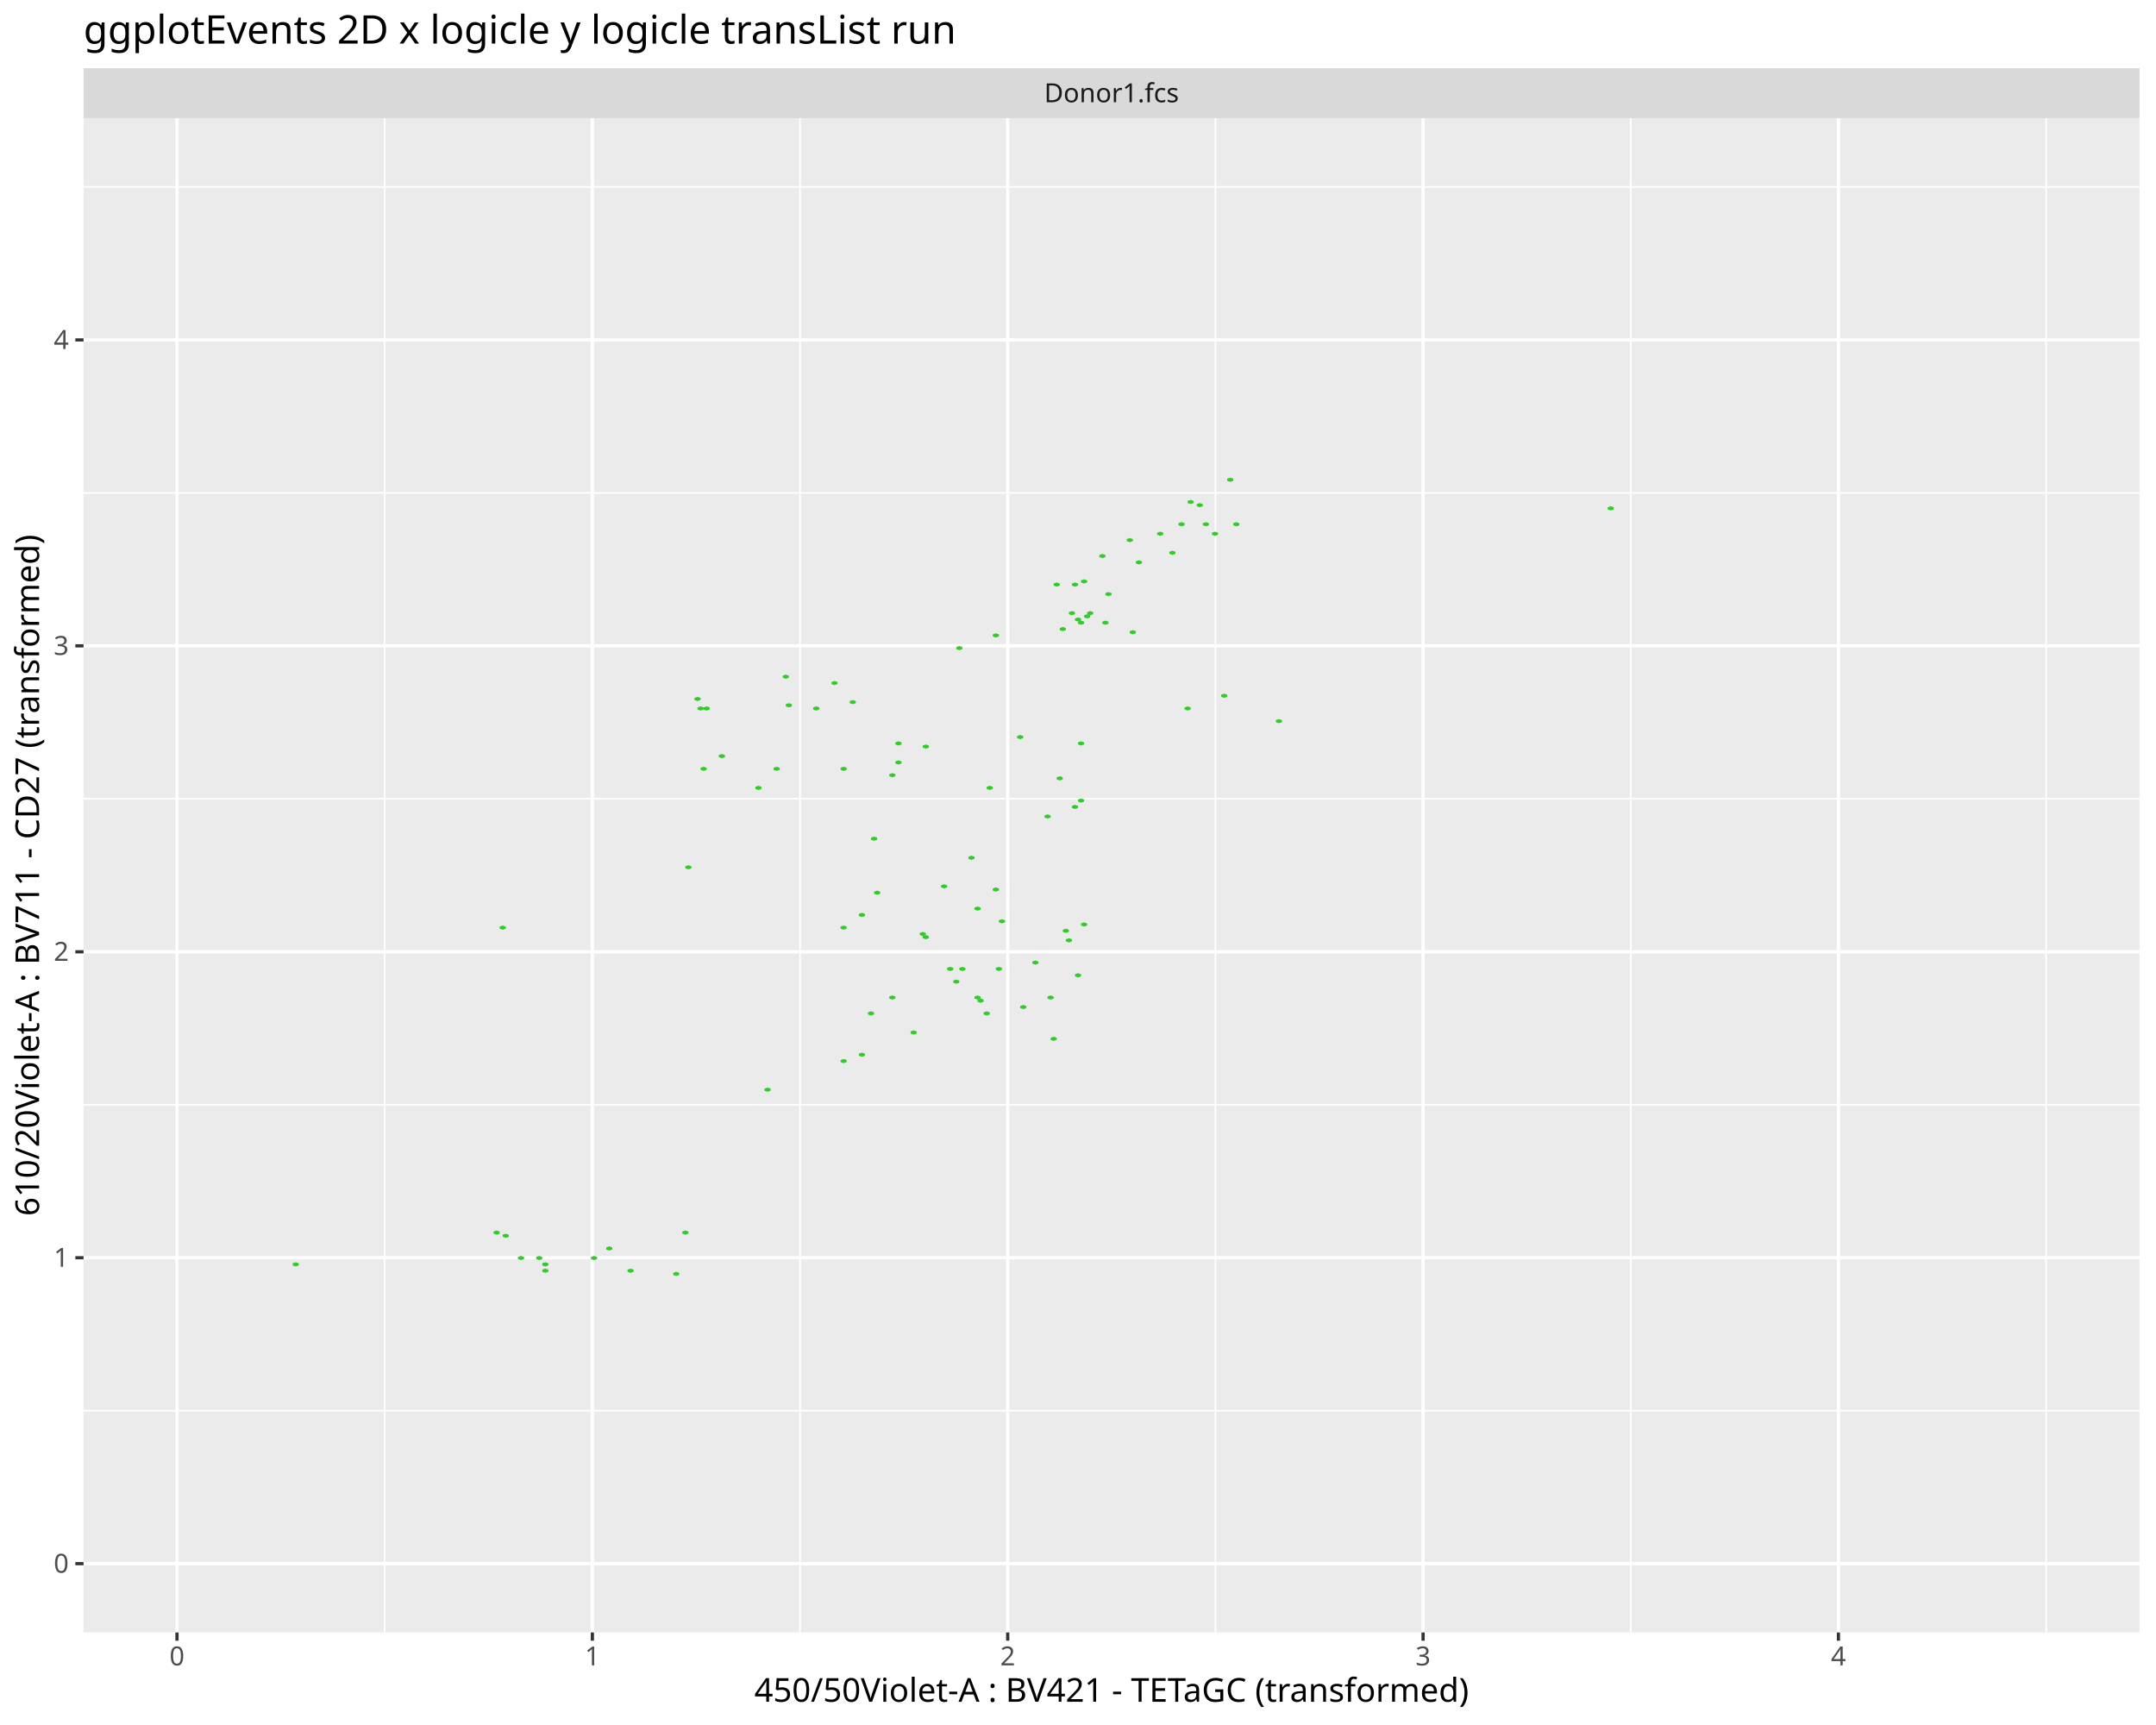
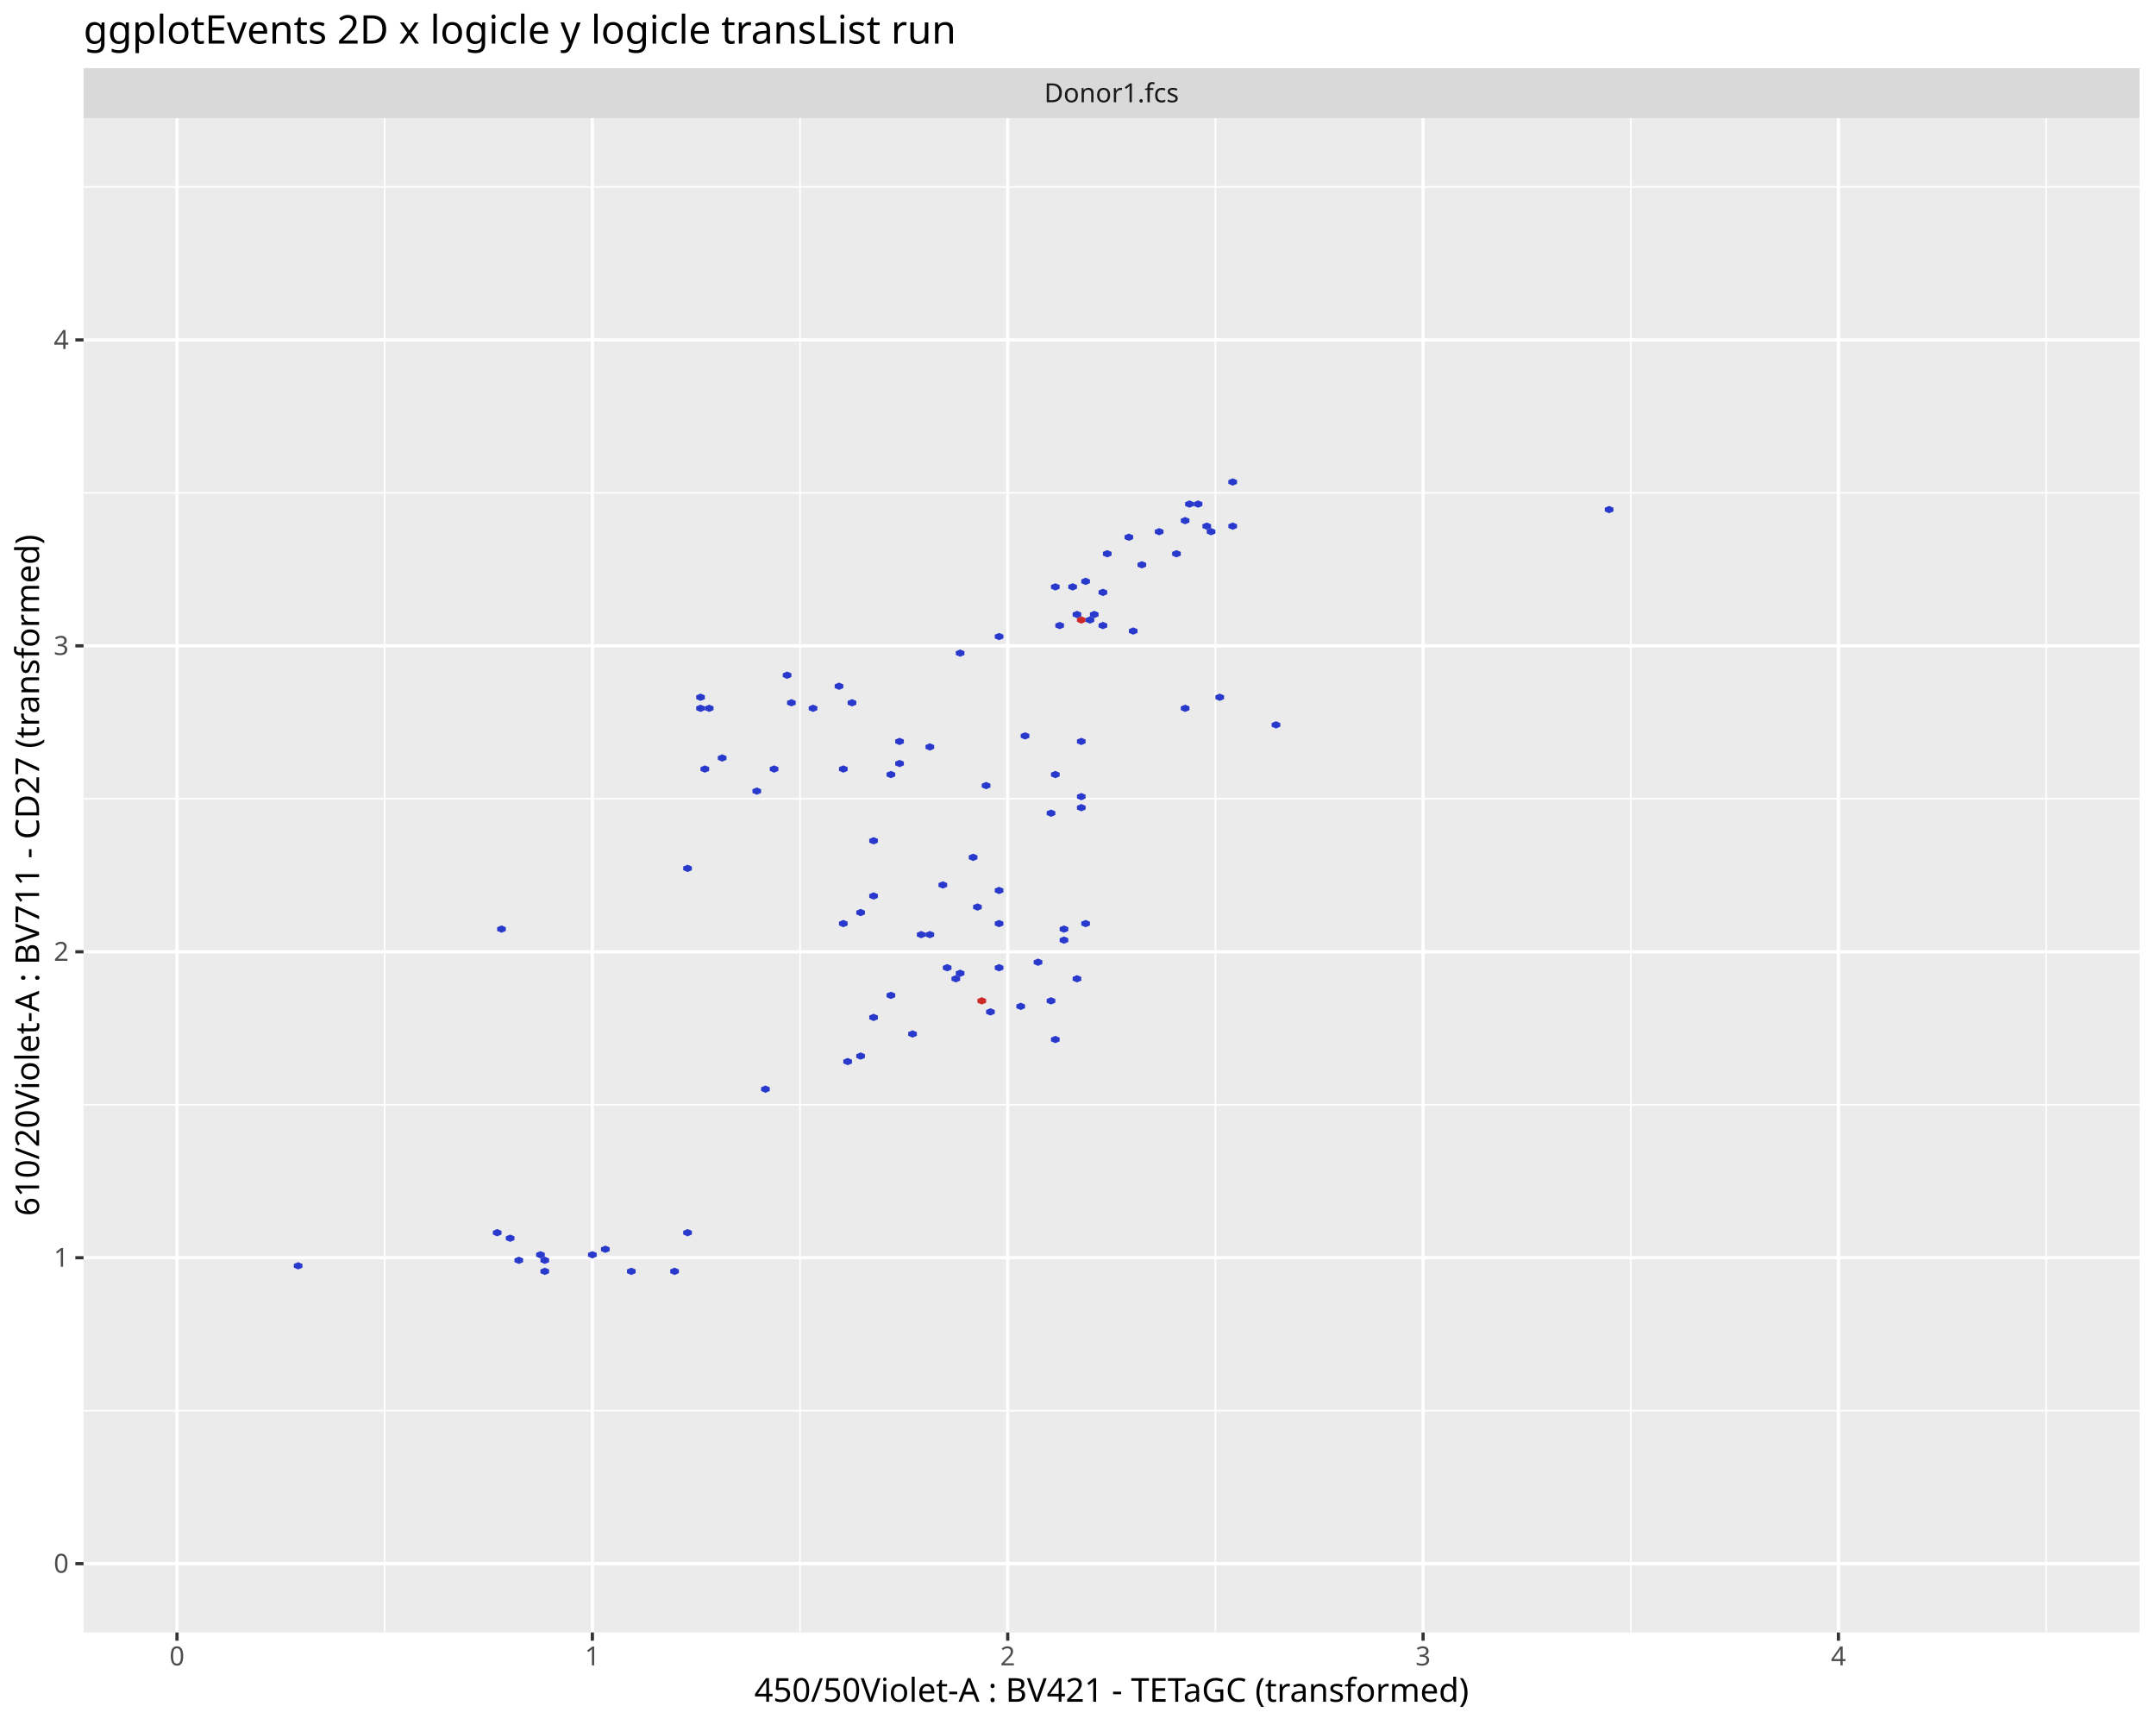
<svg xmlns="http://www.w3.org/2000/svg" class="svglite" data-engine-version="2.0" width="720.00pt" height="576.00pt" viewBox="0 0 720.00 576.00">
  <defs>
    <style type="text/css">
    .svglite line, .svglite polyline, .svglite polygon, .svglite path, .svglite rect, .svglite circle {
      fill: none;
      stroke: #000000;
      stroke-linecap: round;
      stroke-linejoin: round;
      stroke-miterlimit: 10.00;
    }
  </style>
  </defs>
  <rect width="100%" height="100%" style="stroke: none; fill: #FFFFFF;" />
  <defs>
    <clipPath id="cpMC4wMHw3MjAuMDB8MC4wMHw1NzYuMDA=">
      <rect x="0.00" y="0.00" width="720.00" height="576.00" />
    </clipPath>
  </defs>
  <g clip-path="url(#cpMC4wMHw3MjAuMDB8MC4wMHw1NzYuMDA=)">
    <rect x="0.00" y="0.00" width="720.00" height="576.00" style="stroke-width: 1.07; stroke: #FFFFFF; fill: #FFFFFF;" />
  </g>
  <defs>
    <clipPath id="cpMjcuOTB8NzE0LjUyfDM5LjQzfDU0NS4xMQ==">
      <rect x="27.90" y="39.43" width="686.62" height="505.68" />
    </clipPath>
  </defs>
  <g clip-path="url(#cpMjcuOTB8NzE0LjUyfDM5LjQzfDU0NS4xMQ==)">
    <rect x="27.90" y="39.43" width="686.62" height="505.68" style="stroke-width: 1.07; stroke: none; fill: #EBEBEB;" />
    <polyline points="27.90,471.05 714.52,471.05 " style="stroke-width: 0.53; stroke: #FFFFFF; stroke-linecap: butt;" />
    <polyline points="27.90,368.89 714.52,368.89 " style="stroke-width: 0.53; stroke: #FFFFFF; stroke-linecap: butt;" />
    <polyline points="27.90,266.73 714.52,266.73 " style="stroke-width: 0.53; stroke: #FFFFFF; stroke-linecap: butt;" />
    <polyline points="27.90,164.58 714.52,164.58 " style="stroke-width: 0.53; stroke: #FFFFFF; stroke-linecap: butt;" />
    <polyline points="27.90,62.42 714.52,62.42 " style="stroke-width: 0.53; stroke: #FFFFFF; stroke-linecap: butt;" />
    <polyline points="128.46,545.11 128.46,39.43 " style="stroke-width: 0.53; stroke: #FFFFFF; stroke-linecap: butt;" />
    <polyline points="267.18,545.11 267.18,39.43 " style="stroke-width: 0.53; stroke: #FFFFFF; stroke-linecap: butt;" />
    <polyline points="405.89,545.11 405.89,39.43 " style="stroke-width: 0.53; stroke: #FFFFFF; stroke-linecap: butt;" />
    <polyline points="544.60,545.11 544.60,39.43 " style="stroke-width: 0.53; stroke: #FFFFFF; stroke-linecap: butt;" />
    <polyline points="683.31,545.11 683.31,39.43 " style="stroke-width: 0.53; stroke: #FFFFFF; stroke-linecap: butt;" />
    <polyline points="27.90,522.13 714.52,522.13 " style="stroke-width: 1.07; stroke: #FFFFFF; stroke-linecap: butt;" />
    <polyline points="27.90,419.97 714.52,419.97 " style="stroke-width: 1.07; stroke: #FFFFFF; stroke-linecap: butt;" />
    <polyline points="27.90,317.81 714.52,317.81 " style="stroke-width: 1.07; stroke: #FFFFFF; stroke-linecap: butt;" />
    <polyline points="27.90,215.66 714.52,215.66 " style="stroke-width: 1.07; stroke: #FFFFFF; stroke-linecap: butt;" />
    <polyline points="27.90,113.50 714.52,113.50 " style="stroke-width: 1.07; stroke: #FFFFFF; stroke-linecap: butt;" />
    <polyline points="59.11,545.11 59.11,39.43 " style="stroke-width: 1.07; stroke: #FFFFFF; stroke-linecap: butt;" />
    <polyline points="197.82,545.11 197.82,39.43 " style="stroke-width: 1.07; stroke: #FFFFFF; stroke-linecap: butt;" />
    <polyline points="336.53,545.11 336.53,39.43 " style="stroke-width: 1.07; stroke: #FFFFFF; stroke-linecap: butt;" />
    <polyline points="475.24,545.11 475.24,39.43 " style="stroke-width: 1.07; stroke: #FFFFFF; stroke-linecap: butt;" />
    <polyline points="613.95,545.11 613.95,39.43 " style="stroke-width: 1.07; stroke: #FFFFFF; stroke-linecap: butt;" />
-     <polygon points="226.84,425.02 226.84,425.72 225.82,426.07 224.81,425.72 224.81,425.02 225.82,424.66 " style="stroke-width: 1.07; stroke: none; fill: #31CC29;" />
-     <polygon points="183.13,423.96 183.13,424.66 182.11,425.01 181.09,424.66 181.09,423.96 182.11,423.60 " style="stroke-width: 1.07; stroke: none; fill: #31CC29;" />
-     <polygon points="211.59,423.96 211.59,424.66 210.57,425.01 209.56,424.66 209.56,423.96 210.57,423.60 " style="stroke-width: 1.07; stroke: none; fill: #31CC29;" />
-     <polygon points="99.77,421.83 99.77,422.54 98.75,422.89 97.74,422.54 97.74,421.83 98.75,421.48 " style="stroke-width: 1.07; stroke: none; fill: #31CC29;" />
-     <polygon points="183.13,421.83 183.13,422.54 182.11,422.89 181.09,422.54 181.09,421.83 182.11,421.48 " style="stroke-width: 1.07; stroke: none; fill: #31CC29;" />
-     <polygon points="175.00,419.71 175.00,420.42 173.98,420.77 172.96,420.42 172.96,419.71 173.98,419.36 " style="stroke-width: 1.07; stroke: none; fill: #31CC29;" />
-     <polygon points="181.09,419.71 181.09,420.42 180.08,420.77 179.06,420.42 179.06,419.71 180.08,419.36 " style="stroke-width: 1.07; stroke: none; fill: #31CC29;" />
-     <polygon points="199.39,419.71 199.39,420.42 198.38,420.77 197.36,420.42 197.36,419.71 198.38,419.36 " style="stroke-width: 1.07; stroke: none; fill: #31CC29;" />
-     <polygon points="204.48,416.53 204.48,417.24 203.46,417.59 202.44,417.24 202.44,416.53 203.46,416.18 " style="stroke-width: 1.07; stroke: none; fill: #31CC29;" />
-     <polygon points="169.91,412.29 169.91,412.99 168.90,413.34 167.88,412.99 167.88,412.29 168.90,411.94 " style="stroke-width: 1.07; stroke: none; fill: #31CC29;" />
-     <polygon points="166.86,411.23 166.86,411.93 165.85,412.28 164.83,411.93 164.83,411.23 165.85,410.88 " style="stroke-width: 1.07; stroke: none; fill: #31CC29;" />
-     <polygon points="229.89,411.23 229.89,411.93 228.87,412.28 227.86,411.93 227.86,411.23 228.87,410.88 " style="stroke-width: 1.07; stroke: none; fill: #31CC29;" />
-     <polygon points="257.34,363.50 257.34,364.20 256.32,364.55 255.30,364.20 255.30,363.50 256.32,363.14 " style="stroke-width: 1.07; stroke: none; fill: #31CC29;" />
-     <polygon points="282.75,353.95 282.75,354.65 281.73,355.01 280.72,354.65 280.72,353.95 281.73,353.60 " style="stroke-width: 1.07; stroke: none; fill: #31CC29;" />
-     <polygon points="288.85,351.83 288.85,352.53 287.83,352.89 286.82,352.53 286.82,351.83 287.83,351.48 " style="stroke-width: 1.07; stroke: none; fill: #31CC29;" />
-     <polygon points="352.89,346.53 352.89,347.23 351.88,347.58 350.86,347.23 350.86,346.53 351.88,346.17 " style="stroke-width: 1.07; stroke: none; fill: #31CC29;" />
-     <polygon points="306.13,344.40 306.13,345.11 305.11,345.46 304.10,345.11 304.10,344.40 305.11,344.05 " style="stroke-width: 1.07; stroke: none; fill: #31CC29;" />
-     <polygon points="291.90,338.04 291.90,338.74 290.88,339.10 289.87,338.74 289.87,338.04 290.88,337.69 " style="stroke-width: 1.07; stroke: none; fill: #31CC29;" />
-     <polygon points="330.53,338.04 330.53,338.74 329.51,339.10 328.49,338.74 328.49,338.04 329.51,337.69 " style="stroke-width: 1.07; stroke: none; fill: #31CC29;" />
-     <polygon points="342.73,335.92 342.73,336.62 341.71,336.97 340.69,336.62 340.69,335.92 341.71,335.57 " style="stroke-width: 1.07; stroke: none; fill: #31CC29;" />
-     <polygon points="328.49,333.80 328.49,334.50 327.48,334.85 326.46,334.50 326.46,333.80 327.48,333.44 " style="stroke-width: 1.07; stroke: none; fill: #31CC29;" />
-     <polygon points="299.01,332.74 299.01,333.44 298.00,333.79 296.98,333.44 296.98,332.74 298.00,332.38 " style="stroke-width: 1.07; stroke: none; fill: #31CC29;" />
-     <polygon points="327.48,332.74 327.48,333.44 326.46,333.79 325.44,333.44 325.44,332.74 326.46,332.38 " style="stroke-width: 1.07; stroke: none; fill: #31CC29;" />
-     <polygon points="351.88,332.74 351.88,333.44 350.86,333.79 349.84,333.44 349.84,332.74 350.86,332.38 " style="stroke-width: 1.07; stroke: none; fill: #31CC29;" />
-     <polygon points="320.36,327.43 320.36,328.14 319.35,328.49 318.33,328.14 318.33,327.43 319.35,327.08 " style="stroke-width: 1.07; stroke: none; fill: #31CC29;" />
-     <polygon points="361.02,325.31 361.02,326.02 360.01,326.37 358.99,326.02 358.99,325.31 360.01,324.96 " style="stroke-width: 1.07; stroke: none; fill: #31CC29;" />
-     <polygon points="318.33,323.19 318.33,323.89 317.31,324.25 316.30,323.89 316.30,323.19 317.31,322.84 " style="stroke-width: 1.07; stroke: none; fill: #31CC29;" />
-     <polygon points="322.40,323.19 322.40,323.89 321.38,324.25 320.36,323.89 320.36,323.19 321.38,322.84 " style="stroke-width: 1.07; stroke: none; fill: #31CC29;" />
-     <polygon points="334.59,323.19 334.59,323.89 333.58,324.25 332.56,323.89 332.56,323.19 333.58,322.84 " style="stroke-width: 1.07; stroke: none; fill: #31CC29;" />
-     <polygon points="346.79,321.07 346.79,321.77 345.78,322.13 344.76,321.77 344.76,321.07 345.78,320.72 " style="stroke-width: 1.07; stroke: none; fill: #31CC29;" />
-     <polygon points="357.97,313.64 357.97,314.35 356.96,314.70 355.94,314.35 355.94,313.64 356.96,313.29 " style="stroke-width: 1.07; stroke: none; fill: #31CC29;" />
-     <polygon points="310.20,312.58 310.20,313.29 309.18,313.64 308.16,313.29 308.16,312.58 309.18,312.23 " style="stroke-width: 1.07; stroke: none; fill: #31CC29;" />
-     <polygon points="309.18,311.52 309.18,312.23 308.16,312.58 307.15,312.23 307.15,311.52 308.16,311.17 " style="stroke-width: 1.07; stroke: none; fill: #31CC29;" />
-     <polygon points="356.96,310.46 356.96,311.17 355.94,311.52 354.92,311.17 354.92,310.46 355.94,310.11 " style="stroke-width: 1.07; stroke: none; fill: #31CC29;" />
-     <polygon points="168.90,309.40 168.90,310.11 167.88,310.46 166.86,310.11 166.86,309.40 167.88,309.05 " style="stroke-width: 1.07; stroke: none; fill: #31CC29;" />
-     <polygon points="282.75,309.40 282.75,310.11 281.73,310.46 280.72,310.11 280.72,309.40 281.73,309.05 " style="stroke-width: 1.07; stroke: none; fill: #31CC29;" />
-     <polygon points="363.06,308.34 363.06,309.04 362.04,309.40 361.02,309.04 361.02,308.34 362.04,307.99 " style="stroke-width: 1.07; stroke: none; fill: #31CC29;" />
-     <polygon points="335.61,307.28 335.61,307.98 334.59,308.34 333.58,307.98 333.58,307.28 334.59,306.93 " style="stroke-width: 1.07; stroke: none; fill: #31CC29;" />
-     <polygon points="288.85,305.16 288.85,305.86 287.83,306.21 286.82,305.86 286.82,305.16 287.83,304.81 " style="stroke-width: 1.07; stroke: none; fill: #31CC29;" />
-     <polygon points="327.48,303.04 327.48,303.74 326.46,304.09 325.44,303.74 325.44,303.04 326.46,302.68 " style="stroke-width: 1.07; stroke: none; fill: #31CC29;" />
-     <polygon points="293.93,297.73 293.93,298.44 292.92,298.79 291.90,298.44 291.90,297.73 292.92,297.38 " style="stroke-width: 1.07; stroke: none; fill: #31CC29;" />
-     <polygon points="333.58,296.67 333.58,297.38 332.56,297.73 331.54,297.38 331.54,296.67 332.56,296.32 " style="stroke-width: 1.07; stroke: none; fill: #31CC29;" />
-     <polygon points="316.30,295.61 316.30,296.32 315.28,296.67 314.26,296.32 314.26,295.61 315.28,295.26 " style="stroke-width: 1.07; stroke: none; fill: #31CC29;" />
-     <polygon points="230.91,289.25 230.91,289.95 229.89,290.30 228.87,289.95 228.87,289.25 229.89,288.90 " style="stroke-width: 1.07; stroke: none; fill: #31CC29;" />
-     <polygon points="325.44,286.07 325.44,286.77 324.43,287.12 323.41,286.77 323.41,286.07 324.43,285.71 " style="stroke-width: 1.07; stroke: none; fill: #31CC29;" />
-     <polygon points="292.92,279.70 292.92,280.41 291.90,280.76 290.88,280.41 290.88,279.70 291.90,279.35 " style="stroke-width: 1.07; stroke: none; fill: #31CC29;" />
-     <polygon points="350.86,272.28 350.86,272.98 349.84,273.33 348.83,272.98 348.83,272.28 349.84,271.92 " style="stroke-width: 1.07; stroke: none; fill: #31CC29;" />
-     <polygon points="360.01,269.09 360.01,269.80 358.99,270.15 357.97,269.80 357.97,269.09 358.99,268.74 " style="stroke-width: 1.07; stroke: none; fill: #31CC29;" />
-     <polygon points="362.04,266.97 362.04,267.68 361.02,268.03 360.01,267.68 360.01,266.97 361.02,266.62 " style="stroke-width: 1.07; stroke: none; fill: #31CC29;" />
-     <polygon points="254.29,262.73 254.29,263.43 253.27,263.79 252.25,263.43 252.25,262.73 253.27,262.38 " style="stroke-width: 1.07; stroke: none; fill: #31CC29;" />
-     <polygon points="331.54,262.73 331.54,263.43 330.53,263.79 329.51,263.43 329.51,262.73 330.53,262.38 " style="stroke-width: 1.07; stroke: none; fill: #31CC29;" />
-     <polygon points="354.92,259.55 354.92,260.25 353.91,260.60 352.89,260.25 352.89,259.55 353.91,259.20 " style="stroke-width: 1.07; stroke: none; fill: #31CC29;" />
-     <polygon points="299.01,258.49 299.01,259.19 298.00,259.54 296.98,259.19 296.98,258.49 298.00,258.14 " style="stroke-width: 1.07; stroke: none; fill: #31CC29;" />
-     <polygon points="235.99,256.37 235.99,257.07 234.97,257.42 233.96,257.07 233.96,256.37 234.97,256.01 " style="stroke-width: 1.07; stroke: none; fill: #31CC29;" />
-     <polygon points="260.39,256.37 260.39,257.07 259.37,257.42 258.35,257.07 258.35,256.37 259.37,256.01 " style="stroke-width: 1.07; stroke: none; fill: #31CC29;" />
-     <polygon points="282.75,256.37 282.75,257.07 281.73,257.42 280.72,257.07 280.72,256.37 281.73,256.01 " style="stroke-width: 1.07; stroke: none; fill: #31CC29;" />
-     <polygon points="301.05,254.24 301.05,254.95 300.03,255.30 299.01,254.95 299.01,254.24 300.03,253.89 " style="stroke-width: 1.07; stroke: none; fill: #31CC29;" />
-     <polygon points="242.09,252.12 242.09,252.83 241.07,253.18 240.05,252.83 240.05,252.12 241.07,251.77 " style="stroke-width: 1.07; stroke: none; fill: #31CC29;" />
-     <polygon points="310.20,248.94 310.20,249.65 309.18,250.00 308.16,249.65 308.16,248.94 309.18,248.59 " style="stroke-width: 1.07; stroke: none; fill: #31CC29;" />
-     <polygon points="301.05,247.88 301.05,248.59 300.03,248.94 299.01,248.59 299.01,247.88 300.03,247.53 " style="stroke-width: 1.07; stroke: none; fill: #31CC29;" />
-     <polygon points="362.04,247.88 362.04,248.59 361.02,248.94 360.01,248.59 360.01,247.88 361.02,247.53 " style="stroke-width: 1.07; stroke: none; fill: #31CC29;" />
-     <polygon points="341.71,245.76 341.71,246.46 340.69,246.82 339.68,246.46 339.68,245.76 340.69,245.41 " style="stroke-width: 1.07; stroke: none; fill: #31CC29;" />
-     <polygon points="428.12,240.46 428.12,241.16 427.10,241.51 426.08,241.16 426.08,240.46 427.10,240.10 " style="stroke-width: 1.07; stroke: none; fill: #31CC29;" />
-     <polygon points="234.97,236.21 234.97,236.92 233.96,237.27 232.94,236.92 232.94,236.21 233.96,235.86 " style="stroke-width: 1.07; stroke: none; fill: #31CC29;" />
-     <polygon points="237.01,236.21 237.01,236.92 235.99,237.27 234.97,236.92 234.97,236.21 235.99,235.86 " style="stroke-width: 1.07; stroke: none; fill: #31CC29;" />
-     <polygon points="273.60,236.21 273.60,236.92 272.58,237.27 271.57,236.92 271.57,236.21 272.58,235.86 " style="stroke-width: 1.07; stroke: none; fill: #31CC29;" />
-     <polygon points="397.62,236.21 397.62,236.92 396.60,237.27 395.59,236.92 395.59,236.21 396.60,235.86 " style="stroke-width: 1.07; stroke: none; fill: #31CC29;" />
-     <polygon points="264.45,235.15 264.45,235.86 263.44,236.21 262.42,235.86 262.42,235.15 263.44,234.80 " style="stroke-width: 1.07; stroke: none; fill: #31CC29;" />
-     <polygon points="285.80,234.09 285.80,234.80 284.78,235.15 283.77,234.80 283.77,234.09 284.78,233.74 " style="stroke-width: 1.07; stroke: none; fill: #31CC29;" />
-     <polygon points="233.96,233.03 233.96,233.74 232.94,234.09 231.92,233.74 231.92,233.03 232.94,232.68 " style="stroke-width: 1.07; stroke: none; fill: #31CC29;" />
-     <polygon points="409.82,231.97 409.82,232.67 408.80,233.03 407.79,232.67 407.79,231.97 408.80,231.62 " style="stroke-width: 1.07; stroke: none; fill: #31CC29;" />
-     <polygon points="279.70,227.73 279.70,228.43 278.68,228.78 277.67,228.43 277.67,227.73 278.68,227.38 " style="stroke-width: 1.07; stroke: none; fill: #31CC29;" />
-     <polygon points="263.44,225.61 263.44,226.31 262.42,226.66 261.40,226.31 261.40,225.61 262.42,225.25 " style="stroke-width: 1.07; stroke: none; fill: #31CC29;" />
-     <polygon points="321.38,216.06 321.38,216.76 320.36,217.12 319.35,216.76 319.35,216.06 320.36,215.71 " style="stroke-width: 1.07; stroke: none; fill: #31CC29;" />
-     <polygon points="333.58,211.82 333.58,212.52 332.56,212.87 331.54,212.52 331.54,211.82 332.56,211.46 " style="stroke-width: 1.07; stroke: none; fill: #31CC29;" />
-     <polygon points="379.32,210.76 379.32,211.46 378.31,211.81 377.29,211.46 377.29,210.76 378.31,210.40 " style="stroke-width: 1.07; stroke: none; fill: #31CC29;" />
-     <polygon points="355.94,209.70 355.94,210.40 354.92,210.75 353.91,210.40 353.91,209.70 354.92,209.34 " style="stroke-width: 1.07; stroke: none; fill: #31CC29;" />
-     <polygon points="362.04,207.57 362.04,208.28 361.02,208.63 360.01,208.28 360.01,207.57 361.02,207.22 " style="stroke-width: 1.07; stroke: none; fill: #31CC29;" />
-     <polygon points="370.17,207.57 370.17,208.28 369.16,208.63 368.14,208.28 368.14,207.57 369.16,207.22 " style="stroke-width: 1.07; stroke: none; fill: #31CC29;" />
-     <polygon points="361.02,206.51 361.02,207.22 360.01,207.57 358.99,207.22 358.99,206.51 360.01,206.16 " style="stroke-width: 1.07; stroke: none; fill: #31CC29;" />
-     <polygon points="364.07,205.45 364.07,206.16 363.06,206.51 362.04,206.16 362.04,205.45 363.06,205.10 " style="stroke-width: 1.07; stroke: none; fill: #31CC29;" />
-     <polygon points="358.99,204.39 358.99,205.10 357.97,205.45 356.96,205.10 356.96,204.39 357.97,204.04 " style="stroke-width: 1.07; stroke: none; fill: #31CC29;" />
-     <polygon points="365.09,204.39 365.09,205.10 364.07,205.45 363.06,205.10 363.06,204.39 364.07,204.04 " style="stroke-width: 1.07; stroke: none; fill: #31CC29;" />
-     <polygon points="371.19,198.03 371.19,198.73 370.17,199.08 369.16,198.73 369.16,198.03 370.17,197.68 " style="stroke-width: 1.07; stroke: none; fill: #31CC29;" />
-     <polygon points="353.91,194.85 353.91,195.55 352.89,195.90 351.88,195.55 351.88,194.85 352.89,194.49 " style="stroke-width: 1.07; stroke: none; fill: #31CC29;" />
-     <polygon points="360.01,194.85 360.01,195.55 358.99,195.90 357.97,195.55 357.97,194.85 358.99,194.49 " style="stroke-width: 1.07; stroke: none; fill: #31CC29;" />
-     <polygon points="363.06,193.79 363.06,194.49 362.04,194.84 361.02,194.49 361.02,193.79 362.04,193.43 " style="stroke-width: 1.07; stroke: none; fill: #31CC29;" />
-     <polygon points="381.36,187.42 381.36,188.13 380.34,188.48 379.32,188.13 379.32,187.42 380.34,187.07 " style="stroke-width: 1.07; stroke: none; fill: #31CC29;" />
-     <polygon points="369.16,185.30 369.16,186.00 368.14,186.36 367.12,186.00 367.12,185.30 368.14,184.95 " style="stroke-width: 1.07; stroke: none; fill: #31CC29;" />
-     <polygon points="392.54,184.24 392.54,184.94 391.52,185.30 390.50,184.94 390.50,184.24 391.52,183.89 " style="stroke-width: 1.07; stroke: none; fill: #31CC29;" />
-     <polygon points="378.31,180.00 378.31,180.70 377.29,181.05 376.27,180.70 376.27,180.00 377.29,179.64 " style="stroke-width: 1.07; stroke: none; fill: #31CC29;" />
-     <polygon points="388.47,177.87 388.47,178.58 387.45,178.93 386.44,178.58 386.44,177.87 387.45,177.52 " style="stroke-width: 1.07; stroke: none; fill: #31CC29;" />
-     <polygon points="406.77,177.87 406.77,178.58 405.75,178.93 404.74,178.58 404.74,177.87 405.75,177.52 " style="stroke-width: 1.07; stroke: none; fill: #31CC29;" />
-     <polygon points="395.59,174.69 395.59,175.40 394.57,175.75 393.55,175.40 393.55,174.69 394.57,174.34 " style="stroke-width: 1.07; stroke: none; fill: #31CC29;" />
-     <polygon points="403.72,174.69 403.72,175.40 402.70,175.75 401.69,175.40 401.69,174.69 402.70,174.34 " style="stroke-width: 1.07; stroke: none; fill: #31CC29;" />
-     <polygon points="413.88,174.69 413.88,175.40 412.87,175.75 411.85,175.40 411.85,174.69 412.87,174.34 " style="stroke-width: 1.07; stroke: none; fill: #31CC29;" />
-     <polygon points="538.92,169.39 538.92,170.09 537.90,170.45 536.89,170.09 536.89,169.39 537.90,169.04 " style="stroke-width: 1.07; stroke: none; fill: #31CC29;" />
-     <polygon points="401.69,168.33 401.69,169.03 400.67,169.38 399.65,169.03 399.65,168.33 400.67,167.98 " style="stroke-width: 1.07; stroke: none; fill: #31CC29;" />
-     <polygon points="398.64,167.27 398.64,167.97 397.62,168.32 396.60,167.97 396.60,167.27 397.62,166.92 " style="stroke-width: 1.07; stroke: none; fill: #31CC29;" />
-     <polygon points="411.85,159.84 411.85,160.55 410.84,160.90 409.82,160.55 409.82,159.84 410.84,159.49 " style="stroke-width: 1.07; stroke: none; fill: #31CC29;" />
+     <polygon points="183.37,423.90 183.37,425.12 181.93,425.74 180.48,425.12 180.48,423.90 181.93,423.29 " style="stroke-width: 1.07; stroke: none; fill: #2939CC;" />
+     <polygon points="212.27,423.90 212.27,425.12 210.82,425.74 209.38,425.12 209.38,423.90 210.82,423.29 " style="stroke-width: 1.07; stroke: none; fill: #2939CC;" />
+     <polygon points="226.72,423.90 226.72,425.12 225.27,425.74 223.83,425.12 223.83,423.90 225.27,423.29 " style="stroke-width: 1.07; stroke: none; fill: #2939CC;" />
+     <polygon points="101.01,422.06 101.01,423.28 99.57,423.89 98.12,423.28 98.12,422.06 99.57,421.44 " style="stroke-width: 1.07; stroke: none; fill: #2939CC;" />
+     <polygon points="174.70,420.21 174.70,421.44 173.26,422.05 171.81,421.44 171.81,420.21 173.26,419.60 " style="stroke-width: 1.07; stroke: none; fill: #2939CC;" />
+     <polygon points="183.37,420.21 183.37,421.44 181.93,422.05 180.48,421.44 180.48,420.21 181.93,419.60 " style="stroke-width: 1.07; stroke: none; fill: #2939CC;" />
+     <polygon points="181.93,418.37 181.93,419.59 180.48,420.21 179.04,419.59 179.04,418.37 180.48,417.76 " style="stroke-width: 1.07; stroke: none; fill: #2939CC;" />
+     <polygon points="199.27,418.37 199.27,419.59 197.82,420.21 196.38,419.59 196.38,418.37 197.82,417.76 " style="stroke-width: 1.07; stroke: none; fill: #2939CC;" />
+     <polygon points="203.60,416.53 203.60,417.75 202.16,418.36 200.71,417.75 200.71,416.53 202.16,415.92 " style="stroke-width: 1.07; stroke: none; fill: #2939CC;" />
+     <polygon points="171.81,412.84 171.81,414.06 170.37,414.68 168.92,414.06 168.92,412.84 170.37,412.23 " style="stroke-width: 1.07; stroke: none; fill: #2939CC;" />
+     <polygon points="167.48,411.00 167.48,412.22 166.03,412.83 164.59,412.22 164.59,411.00 166.03,410.39 " style="stroke-width: 1.07; stroke: none; fill: #2939CC;" />
+     <polygon points="231.05,411.00 231.05,412.22 229.61,412.83 228.16,412.22 228.16,411.00 229.61,410.39 " style="stroke-width: 1.07; stroke: none; fill: #2939CC;" />
+     <polygon points="257.06,363.08 257.06,364.30 255.62,364.91 254.17,364.30 254.17,363.08 255.62,362.46 " style="stroke-width: 1.07; stroke: none; fill: #2939CC;" />
+     <polygon points="284.52,353.86 284.52,355.08 283.07,355.70 281.63,355.08 281.63,353.86 283.07,353.25 " style="stroke-width: 1.07; stroke: none; fill: #2939CC;" />
+     <polygon points="288.85,352.02 288.85,353.24 287.40,353.85 285.96,353.24 285.96,352.02 287.40,351.41 " style="stroke-width: 1.07; stroke: none; fill: #2939CC;" />
+     <polygon points="353.87,346.49 353.87,347.71 352.43,348.32 350.98,347.71 350.98,346.49 352.43,345.88 " style="stroke-width: 1.07; stroke: none; fill: #2939CC;" />
+     <polygon points="306.19,344.64 306.19,345.87 304.74,346.48 303.30,345.87 303.30,344.64 304.74,344.03 " style="stroke-width: 1.07; stroke: none; fill: #2939CC;" />
+     <polygon points="293.18,339.12 293.18,340.34 291.74,340.95 290.29,340.34 290.29,339.12 291.74,338.50 " style="stroke-width: 1.07; stroke: none; fill: #2939CC;" />
+     <polygon points="332.20,337.27 332.20,338.50 330.75,339.11 329.31,338.50 329.31,337.27 330.75,336.66 " style="stroke-width: 1.07; stroke: none; fill: #2939CC;" />
+     <polygon points="342.31,335.43 342.31,336.65 340.87,337.26 339.42,336.65 339.42,335.43 340.87,334.82 " style="stroke-width: 1.07; stroke: none; fill: #2939CC;" />
+     <polygon points="329.31,333.59 329.31,334.81 327.86,335.42 326.42,334.81 326.42,333.59 327.86,332.97 " style="stroke-width: 1.07; stroke: none; fill: #CC2929;" />
+     <polygon points="352.43,333.59 352.43,334.81 350.98,335.42 349.54,334.81 349.54,333.59 350.98,332.97 " style="stroke-width: 1.07; stroke: none; fill: #2939CC;" />
+     <polygon points="298.96,331.74 298.96,332.97 297.52,333.58 296.07,332.97 296.07,331.74 297.52,331.13 " style="stroke-width: 1.07; stroke: none; fill: #2939CC;" />
+     <polygon points="320.64,326.21 320.64,327.44 319.19,328.05 317.75,327.44 317.75,326.21 319.19,325.60 " style="stroke-width: 1.07; stroke: none; fill: #2939CC;" />
+     <polygon points="361.10,326.21 361.10,327.44 359.65,328.05 358.21,327.44 358.21,326.21 359.65,325.60 " style="stroke-width: 1.07; stroke: none; fill: #2939CC;" />
+     <polygon points="322.08,324.37 322.08,325.59 320.64,326.21 319.19,325.59 319.19,324.37 320.64,323.76 " style="stroke-width: 1.07; stroke: none; fill: #2939CC;" />
+     <polygon points="317.75,322.53 317.75,323.75 316.30,324.36 314.86,323.75 314.86,322.53 316.30,321.91 " style="stroke-width: 1.07; stroke: none; fill: #2939CC;" />
+     <polygon points="335.09,322.53 335.09,323.75 333.64,324.36 332.20,323.75 332.20,322.53 333.64,321.91 " style="stroke-width: 1.07; stroke: none; fill: #2939CC;" />
+     <polygon points="348.09,320.68 348.09,321.91 346.65,322.52 345.20,321.91 345.20,320.68 346.65,320.07 " style="stroke-width: 1.07; stroke: none; fill: #2939CC;" />
+     <polygon points="356.76,313.31 356.76,314.53 355.32,315.15 353.87,314.53 353.87,313.31 355.32,312.70 " style="stroke-width: 1.07; stroke: none; fill: #2939CC;" />
+     <polygon points="309.08,311.47 309.08,312.69 307.63,313.30 306.19,312.69 306.19,311.47 307.63,310.86 " style="stroke-width: 1.07; stroke: none; fill: #2939CC;" />
+     <polygon points="311.97,311.47 311.97,312.69 310.52,313.30 309.08,312.69 309.08,311.47 310.52,310.86 " style="stroke-width: 1.07; stroke: none; fill: #2939CC;" />
+     <polygon points="168.92,309.62 168.92,310.85 167.48,311.46 166.03,310.85 166.03,309.62 167.48,309.01 " style="stroke-width: 1.07; stroke: none; fill: #2939CC;" />
+     <polygon points="356.76,309.62 356.76,310.85 355.32,311.46 353.87,310.85 353.87,309.62 355.32,309.01 " style="stroke-width: 1.07; stroke: none; fill: #2939CC;" />
+     <polygon points="283.07,307.78 283.07,309.01 281.63,309.62 280.18,309.01 280.18,307.78 281.63,307.17 " style="stroke-width: 1.07; stroke: none; fill: #2939CC;" />
+     <polygon points="335.09,307.78 335.09,309.01 333.64,309.62 332.20,309.01 332.20,307.78 333.64,307.17 " style="stroke-width: 1.07; stroke: none; fill: #2939CC;" />
+     <polygon points="363.99,307.78 363.99,309.01 362.54,309.62 361.10,309.01 361.10,307.78 362.54,307.17 " style="stroke-width: 1.07; stroke: none; fill: #2939CC;" />
+     <polygon points="288.85,304.10 288.85,305.32 287.40,305.93 285.96,305.32 285.96,304.10 287.40,303.48 " style="stroke-width: 1.07; stroke: none; fill: #2939CC;" />
+     <polygon points="327.86,302.25 327.86,303.48 326.42,304.09 324.97,303.48 324.97,302.25 326.42,301.64 " style="stroke-width: 1.07; stroke: none; fill: #2939CC;" />
+     <polygon points="293.18,298.57 293.18,299.79 291.74,300.40 290.29,299.79 290.29,298.57 291.74,297.95 " style="stroke-width: 1.07; stroke: none; fill: #2939CC;" />
+     <polygon points="335.09,296.72 335.09,297.95 333.64,298.56 332.20,297.95 332.20,296.72 333.64,296.11 " style="stroke-width: 1.07; stroke: none; fill: #2939CC;" />
+     <polygon points="316.30,294.88 316.30,296.10 314.86,296.72 313.41,296.10 313.41,294.88 314.86,294.27 " style="stroke-width: 1.07; stroke: none; fill: #2939CC;" />
+     <polygon points="231.05,289.35 231.05,290.57 229.61,291.19 228.16,290.57 228.16,289.35 229.61,288.74 " style="stroke-width: 1.07; stroke: none; fill: #2939CC;" />
+     <polygon points="326.42,285.66 326.42,286.89 324.97,287.50 323.53,286.89 323.53,285.66 324.97,285.05 " style="stroke-width: 1.07; stroke: none; fill: #2939CC;" />
+     <polygon points="293.18,280.13 293.18,281.36 291.74,281.97 290.29,281.36 290.29,280.13 291.74,279.52 " style="stroke-width: 1.07; stroke: none; fill: #2939CC;" />
+     <polygon points="352.43,270.92 352.43,272.14 350.98,272.75 349.54,272.14 349.54,270.92 350.98,270.31 " style="stroke-width: 1.07; stroke: none; fill: #2939CC;" />
+     <polygon points="362.54,269.08 362.54,270.30 361.10,270.91 359.65,270.30 359.65,269.08 361.10,268.46 " style="stroke-width: 1.07; stroke: none; fill: #2939CC;" />
+     <polygon points="362.54,265.39 362.54,266.61 361.10,267.23 359.65,266.61 359.65,265.39 361.10,264.78 " style="stroke-width: 1.07; stroke: none; fill: #2939CC;" />
+     <polygon points="254.17,263.55 254.17,264.77 252.73,265.38 251.28,264.77 251.28,263.55 252.73,262.93 " style="stroke-width: 1.07; stroke: none; fill: #2939CC;" />
+     <polygon points="330.75,261.70 330.75,262.93 329.31,263.54 327.86,262.93 327.86,261.70 329.31,261.09 " style="stroke-width: 1.07; stroke: none; fill: #2939CC;" />
+     <polygon points="298.96,258.02 298.96,259.24 297.52,259.85 296.07,259.24 296.07,258.02 297.52,257.40 " style="stroke-width: 1.07; stroke: none; fill: #2939CC;" />
+     <polygon points="353.87,258.02 353.87,259.24 352.43,259.85 350.98,259.24 350.98,258.02 352.43,257.40 " style="stroke-width: 1.07; stroke: none; fill: #2939CC;" />
+     <polygon points="236.83,256.17 236.83,257.40 235.39,258.01 233.94,257.40 233.94,256.17 235.39,255.56 " style="stroke-width: 1.07; stroke: none; fill: #2939CC;" />
+     <polygon points="259.95,256.17 259.95,257.40 258.51,258.01 257.06,257.40 257.06,256.17 258.51,255.56 " style="stroke-width: 1.07; stroke: none; fill: #2939CC;" />
+     <polygon points="283.07,256.17 283.07,257.40 281.63,258.01 280.18,257.40 280.18,256.17 281.63,255.56 " style="stroke-width: 1.07; stroke: none; fill: #2939CC;" />
+     <polygon points="301.85,254.33 301.85,255.55 300.41,256.17 298.96,255.55 298.96,254.33 300.41,253.72 " style="stroke-width: 1.07; stroke: none; fill: #2939CC;" />
+     <polygon points="242.61,252.49 242.61,253.71 241.17,254.32 239.72,253.71 239.72,252.49 241.17,251.88 " style="stroke-width: 1.07; stroke: none; fill: #2939CC;" />
+     <polygon points="311.97,248.80 311.97,250.02 310.52,250.64 309.08,250.02 309.08,248.80 310.52,248.19 " style="stroke-width: 1.07; stroke: none; fill: #2939CC;" />
+     <polygon points="301.85,246.96 301.85,248.18 300.41,248.79 298.96,248.18 298.96,246.96 300.41,246.35 " style="stroke-width: 1.07; stroke: none; fill: #2939CC;" />
+     <polygon points="362.54,246.96 362.54,248.18 361.10,248.79 359.65,248.18 359.65,246.96 361.10,246.35 " style="stroke-width: 1.07; stroke: none; fill: #2939CC;" />
+     <polygon points="343.76,245.11 343.76,246.34 342.31,246.95 340.87,246.34 340.87,245.11 342.31,244.50 " style="stroke-width: 1.07; stroke: none; fill: #2939CC;" />
+     <polygon points="427.56,241.43 427.56,242.65 426.12,243.26 424.67,242.65 424.67,241.43 426.12,240.82 " style="stroke-width: 1.07; stroke: none; fill: #2939CC;" />
+     <polygon points="235.39,235.90 235.39,237.12 233.94,237.73 232.50,237.12 232.50,235.90 233.94,235.29 " style="stroke-width: 1.07; stroke: none; fill: #2939CC;" />
+     <polygon points="238.28,235.90 238.28,237.12 236.83,237.73 235.39,237.12 235.39,235.90 236.83,235.29 " style="stroke-width: 1.07; stroke: none; fill: #2939CC;" />
+     <polygon points="272.96,235.90 272.96,237.12 271.51,237.73 270.07,237.12 270.07,235.90 271.51,235.29 " style="stroke-width: 1.07; stroke: none; fill: #2939CC;" />
+     <polygon points="397.22,235.90 397.22,237.12 395.77,237.73 394.33,237.12 394.33,235.90 395.77,235.29 " style="stroke-width: 1.07; stroke: none; fill: #2939CC;" />
+     <polygon points="265.73,234.06 265.73,235.28 264.29,235.89 262.84,235.28 262.84,234.06 264.29,233.44 " style="stroke-width: 1.07; stroke: none; fill: #2939CC;" />
+     <polygon points="285.96,234.06 285.96,235.28 284.52,235.89 283.07,235.28 283.07,234.06 284.52,233.44 " style="stroke-width: 1.07; stroke: none; fill: #2939CC;" />
+     <polygon points="235.39,232.21 235.39,233.44 233.94,234.05 232.50,233.44 232.50,232.21 233.94,231.60 " style="stroke-width: 1.07; stroke: none; fill: #2939CC;" />
+     <polygon points="408.78,232.21 408.78,233.44 407.33,234.05 405.89,233.44 405.89,232.21 407.33,231.60 " style="stroke-width: 1.07; stroke: none; fill: #2939CC;" />
+     <polygon points="281.63,228.53 281.63,229.75 280.18,230.36 278.74,229.75 278.74,228.53 280.18,227.91 " style="stroke-width: 1.07; stroke: none; fill: #2939CC;" />
+     <polygon points="264.29,224.84 264.29,226.06 262.84,226.68 261.40,226.06 261.40,224.84 262.84,224.23 " style="stroke-width: 1.07; stroke: none; fill: #2939CC;" />
+     <polygon points="322.08,217.47 322.08,218.69 320.64,219.30 319.19,218.69 319.19,217.47 320.64,216.86 " style="stroke-width: 1.07; stroke: none; fill: #2939CC;" />
+     <polygon points="335.09,211.94 335.09,213.16 333.64,213.77 332.20,213.16 332.20,211.94 333.64,211.33 " style="stroke-width: 1.07; stroke: none; fill: #2939CC;" />
+     <polygon points="379.88,210.10 379.88,211.32 378.43,211.93 376.99,211.32 376.99,210.10 378.43,209.48 " style="stroke-width: 1.07; stroke: none; fill: #2939CC;" />
+     <polygon points="355.32,208.25 355.32,209.48 353.87,210.09 352.43,209.48 352.43,208.25 353.87,207.64 " style="stroke-width: 1.07; stroke: none; fill: #2939CC;" />
+     <polygon points="369.76,208.25 369.76,209.48 368.32,210.09 366.87,209.48 366.87,208.25 368.32,207.64 " style="stroke-width: 1.07; stroke: none; fill: #2939CC;" />
+     <polygon points="362.54,206.41 362.54,207.63 361.10,208.24 359.65,207.63 359.65,206.41 361.10,205.80 " style="stroke-width: 1.07; stroke: none; fill: #CC2929;" />
+     <polygon points="365.43,206.41 365.43,207.63 363.99,208.24 362.54,207.63 362.54,206.41 363.99,205.80 " style="stroke-width: 1.07; stroke: none; fill: #2939CC;" />
+     <polygon points="361.10,204.57 361.10,205.79 359.65,206.40 358.21,205.79 358.21,204.57 359.65,203.95 " style="stroke-width: 1.07; stroke: none; fill: #2939CC;" />
+     <polygon points="366.87,204.57 366.87,205.79 365.43,206.40 363.99,205.79 363.99,204.57 365.43,203.95 " style="stroke-width: 1.07; stroke: none; fill: #2939CC;" />
+     <polygon points="369.76,197.19 369.76,198.42 368.32,199.03 366.87,198.42 366.87,197.19 368.32,196.58 " style="stroke-width: 1.07; stroke: none; fill: #2939CC;" />
+     <polygon points="353.87,195.35 353.87,196.57 352.43,197.19 350.98,196.57 350.98,195.35 352.43,194.74 " style="stroke-width: 1.07; stroke: none; fill: #2939CC;" />
+     <polygon points="359.65,195.35 359.65,196.57 358.21,197.19 356.76,196.57 356.76,195.35 358.21,194.74 " style="stroke-width: 1.07; stroke: none; fill: #2939CC;" />
+     <polygon points="363.99,193.51 363.99,194.73 362.54,195.34 361.10,194.73 361.10,193.51 362.54,192.89 " style="stroke-width: 1.07; stroke: none; fill: #2939CC;" />
+     <polygon points="382.77,187.98 382.77,189.20 381.32,189.81 379.88,189.20 379.88,187.98 381.32,187.37 " style="stroke-width: 1.07; stroke: none; fill: #2939CC;" />
+     <polygon points="371.21,184.29 371.21,185.51 369.76,186.13 368.32,185.51 368.32,184.29 369.76,183.68 " style="stroke-width: 1.07; stroke: none; fill: #2939CC;" />
+     <polygon points="394.33,184.29 394.33,185.51 392.88,186.13 391.44,185.51 391.44,184.29 392.88,183.68 " style="stroke-width: 1.07; stroke: none; fill: #2939CC;" />
+     <polygon points="378.43,178.76 378.43,179.99 376.99,180.60 375.54,179.99 375.54,178.76 376.99,178.15 " style="stroke-width: 1.07; stroke: none; fill: #2939CC;" />
+     <polygon points="388.55,176.92 388.55,178.14 387.10,178.75 385.66,178.14 385.66,176.92 387.10,176.31 " style="stroke-width: 1.07; stroke: none; fill: #2939CC;" />
+     <polygon points="405.89,176.92 405.89,178.14 404.44,178.75 403.00,178.14 403.00,176.92 404.44,176.31 " style="stroke-width: 1.07; stroke: none; fill: #2939CC;" />
+     <polygon points="404.44,175.08 404.44,176.30 403.00,176.91 401.55,176.30 401.55,175.08 403.00,174.46 " style="stroke-width: 1.07; stroke: none; fill: #2939CC;" />
+     <polygon points="413.11,175.08 413.11,176.30 411.67,176.91 410.22,176.30 410.22,175.08 411.67,174.46 " style="stroke-width: 1.07; stroke: none; fill: #2939CC;" />
+     <polygon points="397.22,173.23 397.22,174.46 395.77,175.07 394.33,174.46 394.33,173.23 395.77,172.62 " style="stroke-width: 1.07; stroke: none; fill: #2939CC;" />
+     <polygon points="538.82,169.55 538.82,170.77 537.37,171.38 535.93,170.77 535.93,169.55 537.37,168.93 " style="stroke-width: 1.07; stroke: none; fill: #2939CC;" />
+     <polygon points="398.66,167.70 398.66,168.93 397.22,169.54 395.77,168.93 395.77,167.70 397.22,167.09 " style="stroke-width: 1.07; stroke: none; fill: #2939CC;" />
+     <polygon points="401.55,167.70 401.55,168.93 400.11,169.54 398.66,168.93 398.66,167.70 400.11,167.09 " style="stroke-width: 1.07; stroke: none; fill: #2939CC;" />
+     <polygon points="413.11,160.33 413.11,161.55 411.67,162.17 410.22,161.55 410.22,160.33 411.67,159.72 " style="stroke-width: 1.07; stroke: none; fill: #2939CC;" />
  </g>
  <g clip-path="url(#cpMC4wMHw3MjAuMDB8MC4wMHw1NzYuMDA=)">
</g>
  <defs>
    <clipPath id="cpMjcuOTB8NzE0LjUyfDIyLjc4fDM5LjQz">
      <rect x="27.90" y="22.78" width="686.62" height="16.65" />
    </clipPath>
  </defs>
  <g clip-path="url(#cpMjcuOTB8NzE0LjUyfDIyLjc4fDM5LjQz)">
    <rect x="27.90" y="22.78" width="686.62" height="16.65" style="stroke-width: 1.07; stroke: none; fill: #D9D9D9;" />
    <text x="371.21" y="34.14" text-anchor="middle" style="font-size: 8.80px; fill: #1A1A1A; font-family: sans;" textLength="42.56px" lengthAdjust="spacingAndGlyphs">Donor1.fcs</text>
  </g>
  <g clip-path="url(#cpMC4wMHw3MjAuMDB8MC4wMHw1NzYuMDA=)">
    <polyline points="59.11,547.85 59.11,545.11 " style="stroke-width: 1.07; stroke: #333333; stroke-linecap: butt;" />
    <polyline points="197.82,547.85 197.82,545.11 " style="stroke-width: 1.07; stroke: #333333; stroke-linecap: butt;" />
    <polyline points="336.53,547.85 336.53,545.11 " style="stroke-width: 1.07; stroke: #333333; stroke-linecap: butt;" />
    <polyline points="475.24,547.85 475.24,545.11 " style="stroke-width: 1.07; stroke: #333333; stroke-linecap: butt;" />
    <polyline points="613.95,547.85 613.95,545.11 " style="stroke-width: 1.07; stroke: #333333; stroke-linecap: butt;" />
    <text x="59.11" y="556.10" text-anchor="middle" style="font-size: 8.80px; fill: #4D4D4D; font-family: sans;" textLength="4.89px" lengthAdjust="spacingAndGlyphs">0</text>
    <text x="197.82" y="556.10" text-anchor="middle" style="font-size: 8.80px; fill: #4D4D4D; font-family: sans;" textLength="4.89px" lengthAdjust="spacingAndGlyphs">1</text>
    <text x="336.53" y="556.10" text-anchor="middle" style="font-size: 8.80px; fill: #4D4D4D; font-family: sans;" textLength="4.89px" lengthAdjust="spacingAndGlyphs">2</text>
    <text x="475.24" y="556.10" text-anchor="middle" style="font-size: 8.80px; fill: #4D4D4D; font-family: sans;" textLength="4.89px" lengthAdjust="spacingAndGlyphs">3</text>
    <text x="613.95" y="556.10" text-anchor="middle" style="font-size: 8.80px; fill: #4D4D4D; font-family: sans;" textLength="4.89px" lengthAdjust="spacingAndGlyphs">4</text>
    <text x="22.97" y="525.16" text-anchor="end" style="font-size: 8.80px; fill: #4D4D4D; font-family: sans;" textLength="4.89px" lengthAdjust="spacingAndGlyphs">0</text>
    <text x="22.97" y="423.00" text-anchor="end" style="font-size: 8.80px; fill: #4D4D4D; font-family: sans;" textLength="4.89px" lengthAdjust="spacingAndGlyphs">1</text>
    <text x="22.97" y="320.84" text-anchor="end" style="font-size: 8.80px; fill: #4D4D4D; font-family: sans;" textLength="4.89px" lengthAdjust="spacingAndGlyphs">2</text>
    <text x="22.97" y="218.68" text-anchor="end" style="font-size: 8.80px; fill: #4D4D4D; font-family: sans;" textLength="4.89px" lengthAdjust="spacingAndGlyphs">3</text>
    <text x="22.97" y="116.53" text-anchor="end" style="font-size: 8.80px; fill: #4D4D4D; font-family: sans;" textLength="4.89px" lengthAdjust="spacingAndGlyphs">4</text>
    <polyline points="25.16,522.13 27.90,522.13 " style="stroke-width: 1.07; stroke: #333333; stroke-linecap: butt;" />
    <polyline points="25.16,419.97 27.90,419.97 " style="stroke-width: 1.07; stroke: #333333; stroke-linecap: butt;" />
    <polyline points="25.16,317.81 27.90,317.81 " style="stroke-width: 1.07; stroke: #333333; stroke-linecap: butt;" />
    <polyline points="25.16,215.66 27.90,215.66 " style="stroke-width: 1.07; stroke: #333333; stroke-linecap: butt;" />
    <polyline points="25.16,113.50 27.90,113.50 " style="stroke-width: 1.07; stroke: #333333; stroke-linecap: butt;" />
    <text x="371.21" y="568.24" text-anchor="middle" style="font-size: 11.00px; font-family: sans;" textLength="236.62px" lengthAdjust="spacingAndGlyphs">450/50Violet-A : BV421 - TETaGC (transformed)</text>
    <text transform="translate(13.05,292.27) rotate(-90)" text-anchor="middle" style="font-size: 11.00px; font-family: sans;" textLength="221.35px" lengthAdjust="spacingAndGlyphs">610/20Violet-A : BV711 - CD27 (transformed)</text>
    <text x="27.90" y="14.56" style="font-size: 13.20px; font-family: sans;" textLength="275.91px" lengthAdjust="spacingAndGlyphs">ggplotEvents 2D x logicle y logicle transList run</text>
  </g>
</svg>
